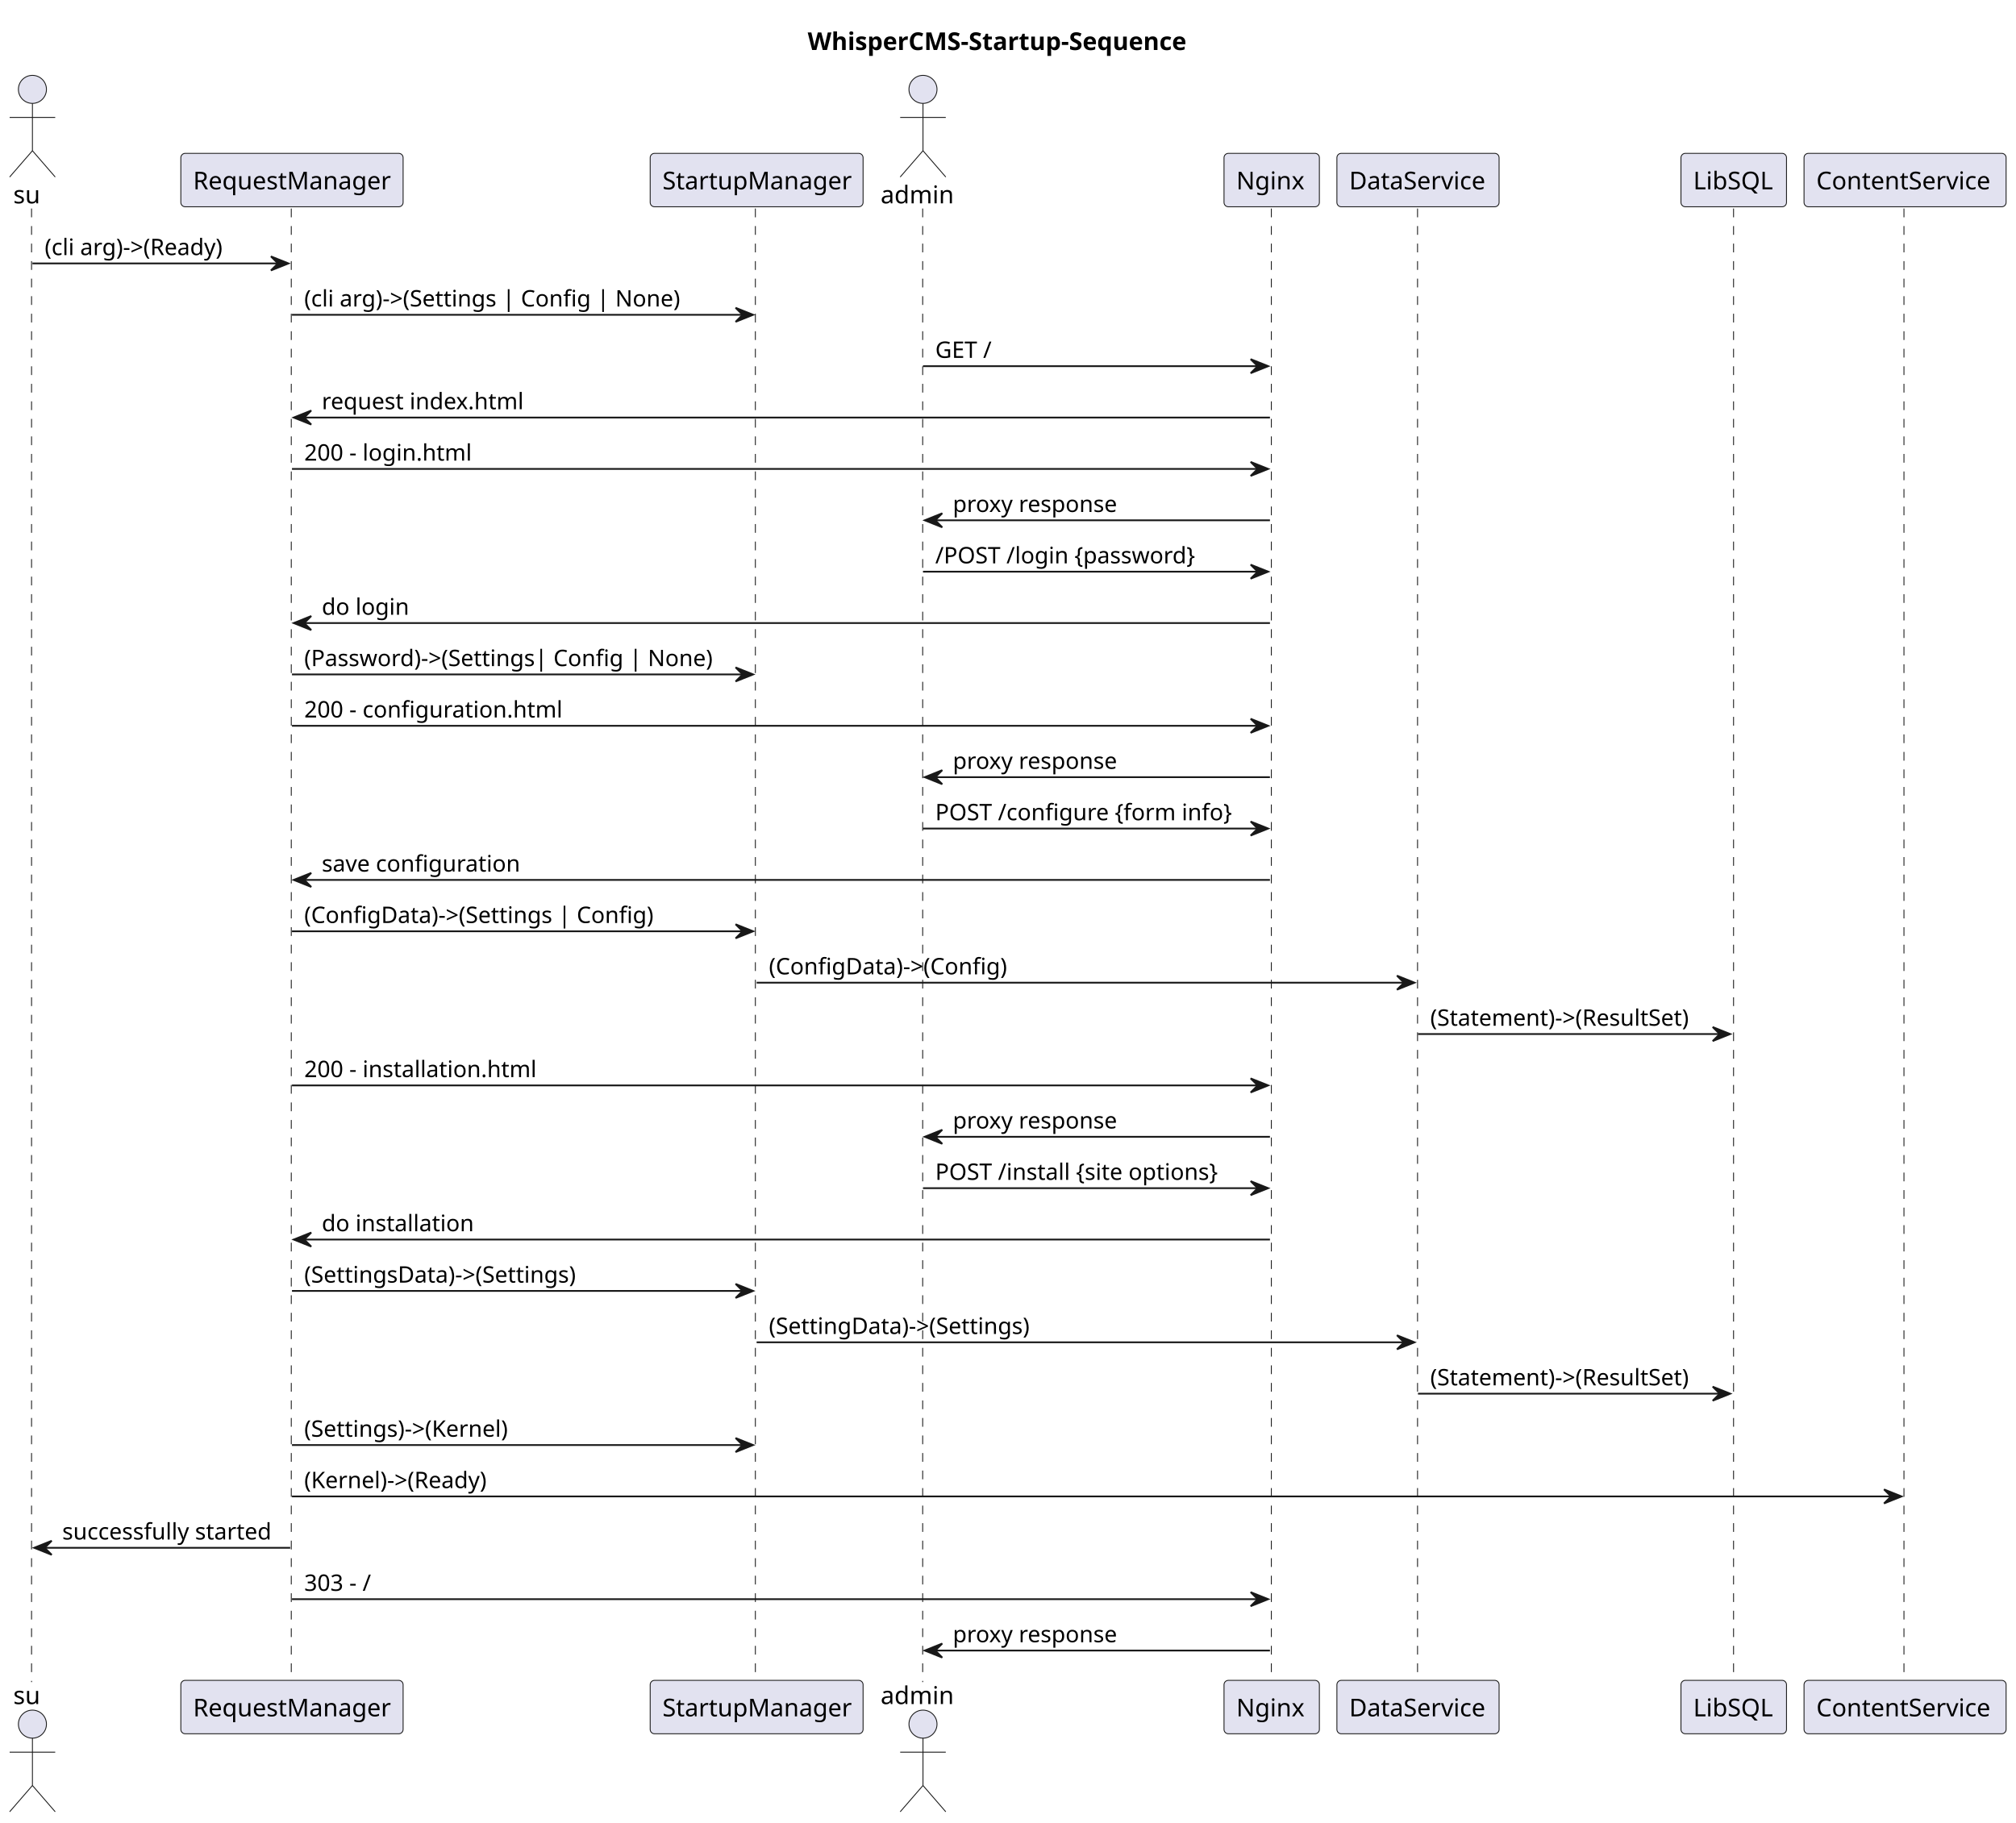
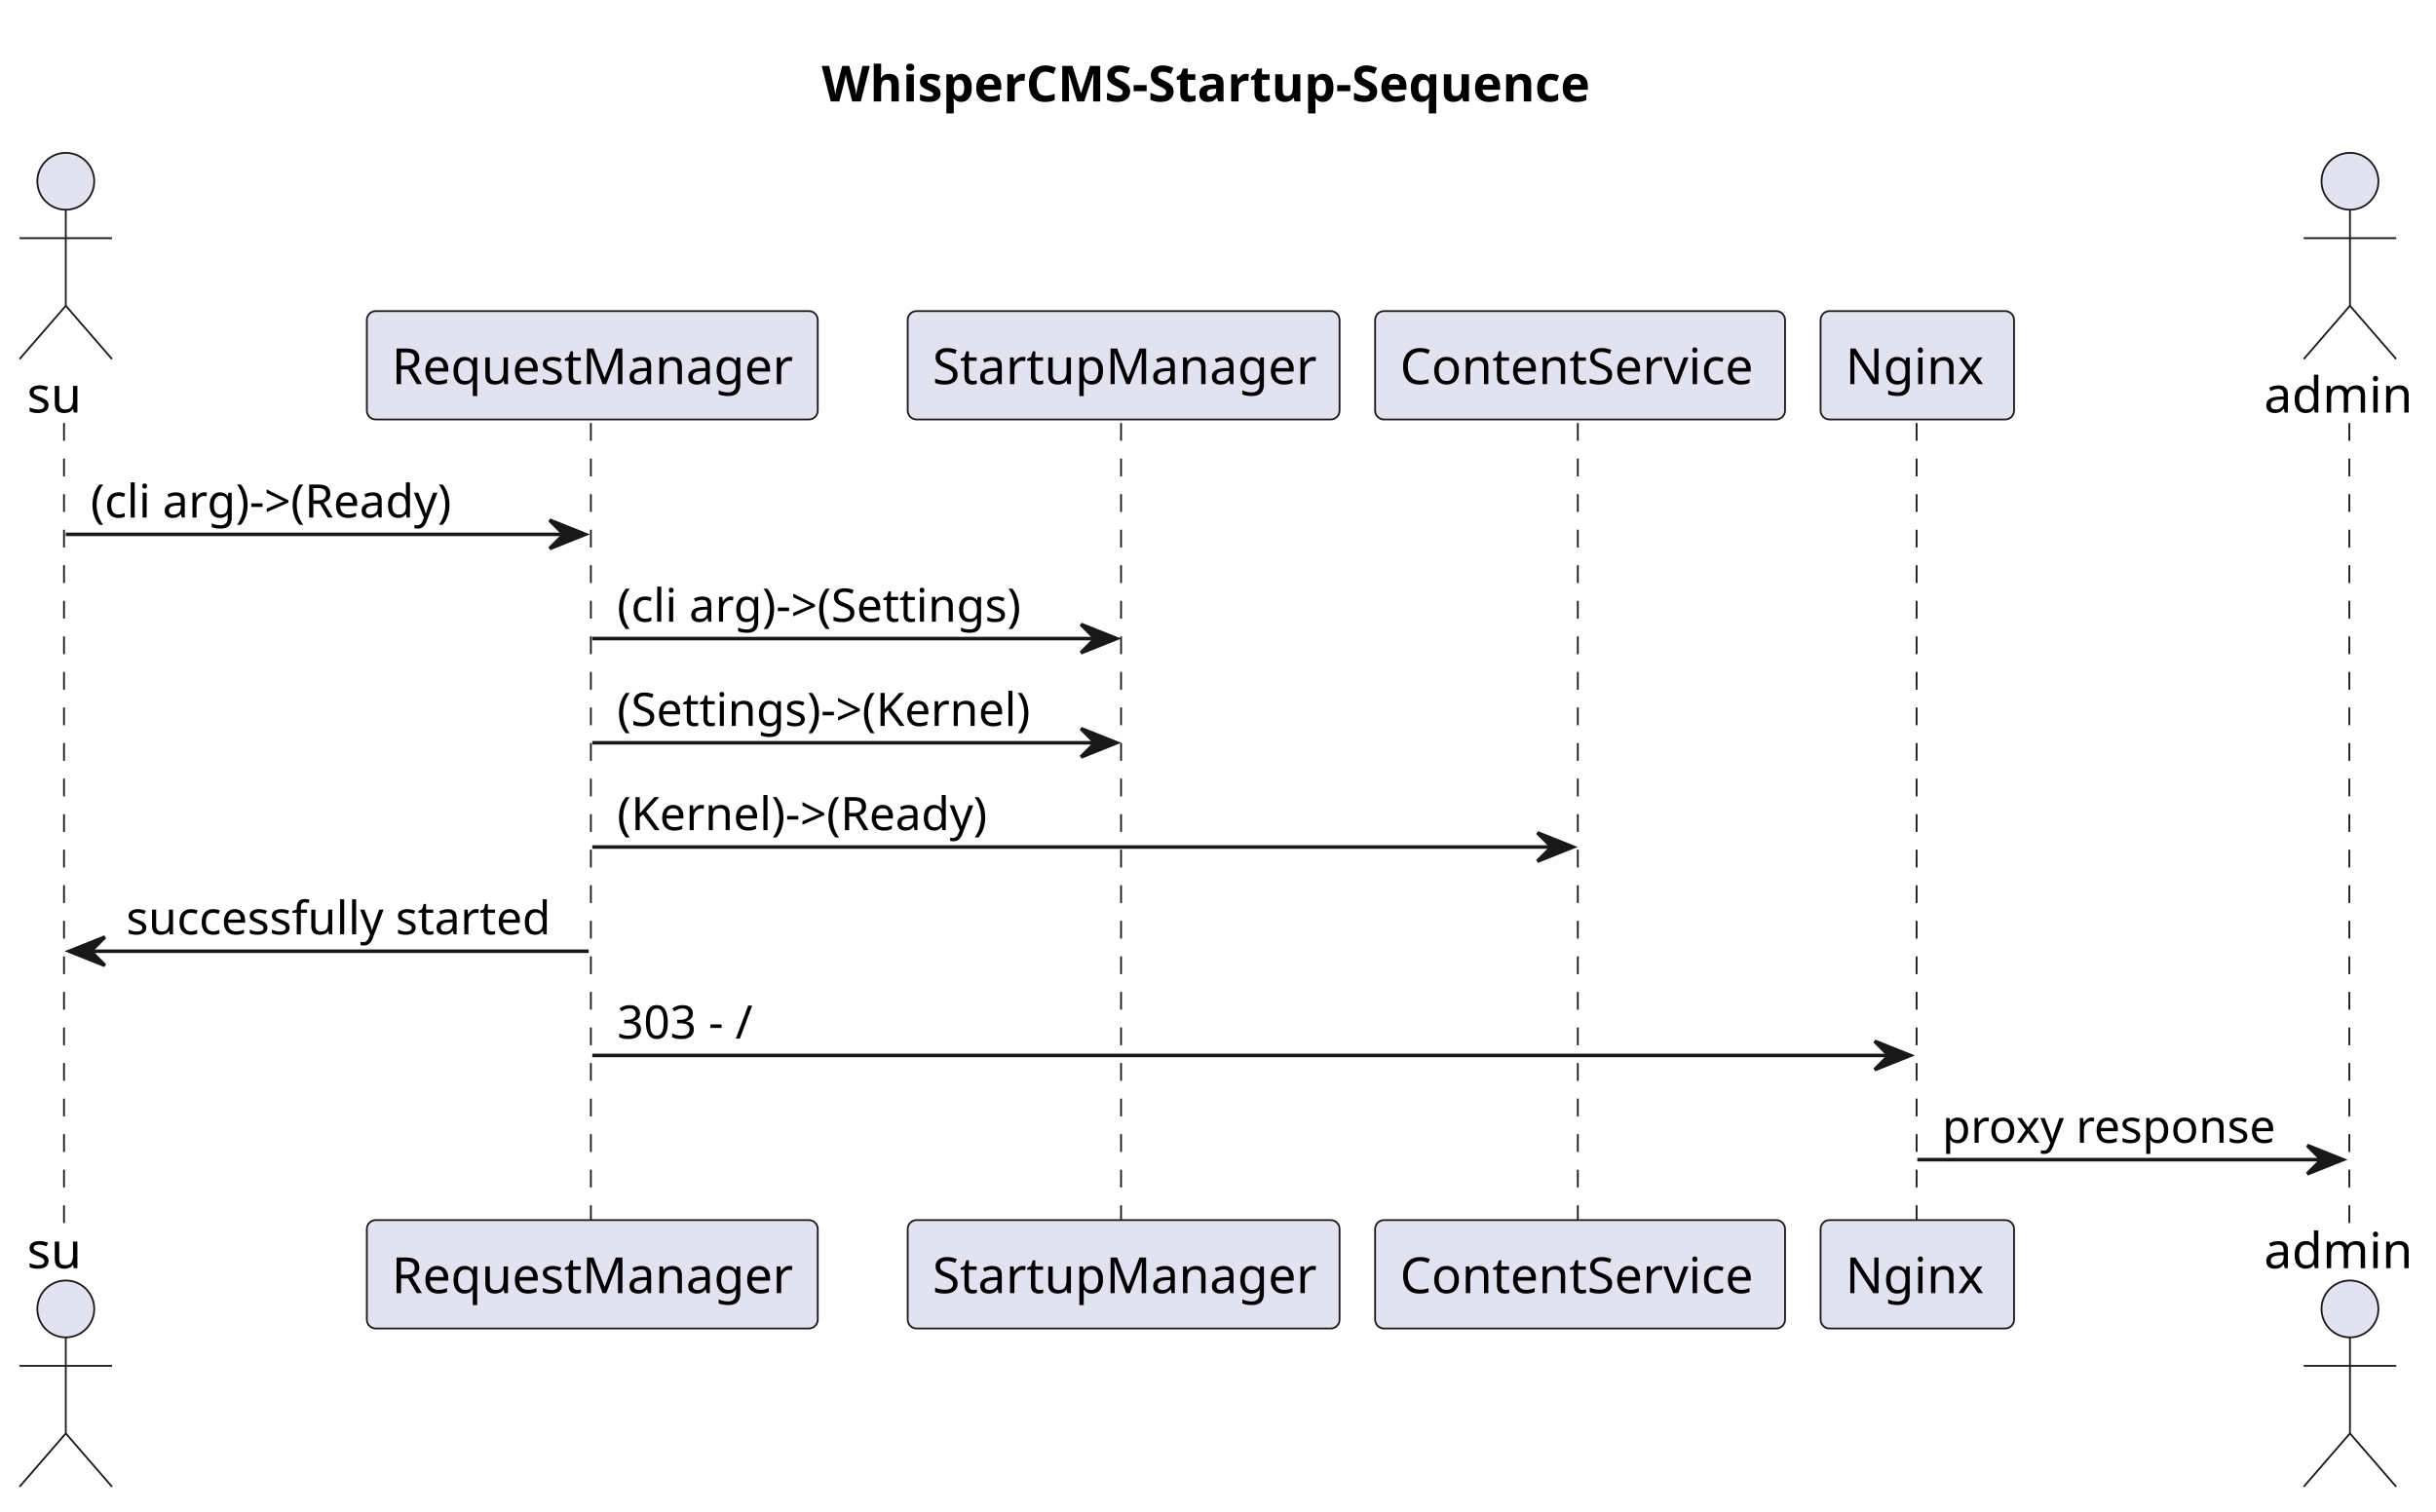
- <svg xmlns="http://www.w3.org/2000/svg" contentStyleType="text/css" data-diagram-type="SEQUENCE" height="1040px" preserveAspectRatio="none" style="width:1150px;height:1040px;background:#FFFFFF;" version="1.1" viewBox="0 0 1150 1040" width="1150px" zoomAndPan="magnify">
+ <svg xmlns="http://www.w3.org/2000/svg" contentStyleType="text/css" data-diagram-type="SEQUENCE" height="425px" preserveAspectRatio="none" style="width:685px;height:425px;background:#FFFFFF;" version="1.1" viewBox="0 0 685 425" width="685px" zoomAndPan="magnify">
  <defs />
  <g>
-     <text fill="#000000" font-family="sans-serif" font-size="14" font-weight="bold" lengthAdjust="spacing" textLength="226.857" x="460.748" y="28.535">WhisperCMS-Startup-Sequence</text>
+     <text fill="#000000" font-family="sans-serif" font-size="14" font-weight="bold" lengthAdjust="spacing" textLength="226.857" x="231.061" y="28.535">WhisperCMS-Startup-Sequence</text>
    <g>
-       <rect fill="#000000" fill-opacity="0" height="840.695" width="8" x="14.5" y="118.977" />
-       <line style="stroke:#181818;stroke-width:0.5;stroke-dasharray:5,5;" x1="18" x2="18" y1="118.977" y2="959.672" />
+       <rect fill="#000000" fill-opacity="0" height="225.174" width="8" x="14.5" y="118.977" />
+       <line style="stroke:#181818;stroke-width:0.5;stroke-dasharray:5,5;" x1="18" x2="18" y1="118.977" y2="344.15" />
    </g>
    <g>
-       <rect fill="#000000" fill-opacity="0" height="840.695" width="8" x="162.552" y="118.977" />
-       <line style="stroke:#181818;stroke-width:0.5;stroke-dasharray:5,5;" x1="166.156" x2="166.156" y1="118.977" y2="959.672" />
+       <rect fill="#000000" fill-opacity="0" height="225.174" width="8" x="162.552" y="118.977" />
+       <line style="stroke:#181818;stroke-width:0.5;stroke-dasharray:5,5;" x1="166.156" x2="166.156" y1="118.977" y2="344.15" />
    </g>
    <g>
-       <rect fill="#000000" fill-opacity="0" height="840.695" width="8" x="427.611" y="118.977" />
-       <line style="stroke:#181818;stroke-width:0.5;stroke-dasharray:5,5;" x1="430.891" x2="430.891" y1="118.977" y2="959.672" />
+       <rect fill="#000000" fill-opacity="0" height="225.174" width="8" x="311.963" y="118.977" />
+       <line style="stroke:#181818;stroke-width:0.5;stroke-dasharray:5,5;" x1="315.243" x2="315.243" y1="118.977" y2="344.15" />
    </g>
    <g>
-       <rect fill="#000000" fill-opacity="0" height="840.695" width="8" x="522.505" y="118.977" />
-       <line style="stroke:#181818;stroke-width:0.5;stroke-dasharray:5,5;" x1="526.331" x2="526.331" y1="118.977" y2="959.672" />
+       <rect fill="#000000" fill-opacity="0" height="225.174" width="8" x="440.317" y="118.977" />
+       <line style="stroke:#181818;stroke-width:0.5;stroke-dasharray:5,5;" x1="443.683" x2="443.683" y1="118.977" y2="344.15" />
    </g>
    <g>
-       <rect fill="#000000" fill-opacity="0" height="840.695" width="8" x="721.421" y="118.977" />
-       <line style="stroke:#181818;stroke-width:0.5;stroke-dasharray:5,5;" x1="725.225" x2="725.225" y1="118.977" y2="959.672" />
+       <rect fill="#000000" fill-opacity="0" height="225.174" width="8" x="535.148" y="118.977" />
+       <line style="stroke:#181818;stroke-width:0.5;stroke-dasharray:5,5;" x1="538.951" x2="538.951" y1="118.977" y2="344.15" />
    </g>
    <g>
-       <rect fill="#000000" fill-opacity="0" height="840.695" width="8" x="804.877" y="118.977" />
-       <line style="stroke:#181818;stroke-width:0.5;stroke-dasharray:5,5;" x1="808.618" x2="808.618" y1="118.977" y2="959.672" />
-     </g>
-     <g>
-       <rect fill="#000000" fill-opacity="0" height="840.695" width="8" x="984.985" y="118.977" />
-       <line style="stroke:#181818;stroke-width:0.5;stroke-dasharray:5,5;" x1="988.883" x2="988.883" y1="118.977" y2="959.672" />
-     </g>
-     <g>
-       <rect fill="#000000" fill-opacity="0" height="840.695" width="8" x="1082.721" y="118.977" />
-       <line style="stroke:#181818;stroke-width:0.5;stroke-dasharray:5,5;" x1="1086.087" x2="1086.087" y1="118.977" y2="959.672" />
+       <rect fill="#000000" fill-opacity="0" height="225.174" width="8" x="656.806" y="118.977" />
+       <line style="stroke:#181818;stroke-width:0.5;stroke-dasharray:5,5;" x1="660.632" x2="660.632" y1="118.977" y2="344.15" />
    </g>
    <g class="participant participant-head" data-participant="2">
      <text fill="#000000" font-family="sans-serif" font-size="14" lengthAdjust="spacing" textLength="15.825" x="7.587" y="116.023">su</text>
      <ellipse cx="18.5" cy="50.988" fill="#E2E2F0" rx="8" ry="8" style="stroke:#181818;stroke-width:0.5;" />
      <path d="M18.5,58.988 L18.5,85.988 M5.5,66.988 L31.5,66.988 M18.5,85.988 L5.5,100.988 M18.5,85.988 L31.5,100.988" fill="none" style="stroke:#181818;stroke-width:0.5;" />
    </g>
    <g class="participant participant-tail" data-participant="2">
-       <text fill="#000000" font-family="sans-serif" font-size="14" lengthAdjust="spacing" textLength="15.825" x="7.587" y="972.207">su</text>
-       <ellipse cx="18.5" cy="983.66" fill="#E2E2F0" rx="8" ry="8" style="stroke:#181818;stroke-width:0.5;" />
-       <path d="M18.5,991.66 L18.5,1018.66 M5.5,999.66 L31.5,999.66 M18.5,1018.66 L5.5,1033.66 M18.5,1018.66 L31.5,1033.66" fill="none" style="stroke:#181818;stroke-width:0.5;" />
+       <text fill="#000000" font-family="sans-serif" font-size="14" lengthAdjust="spacing" textLength="15.825" x="7.587" y="356.685">su</text>
+       <ellipse cx="18.5" cy="368.139" fill="#E2E2F0" rx="8" ry="8" style="stroke:#181818;stroke-width:0.5;" />
+       <path d="M18.5,376.139 L18.5,403.139 M5.5,384.139 L31.5,384.139 M18.5,403.139 L5.5,418.139 M18.5,403.139 L31.5,418.139" fill="none" style="stroke:#181818;stroke-width:0.5;" />
    </g>
    <g class="participant participant-head" data-participant="11">
      <rect fill="#E2E2F0" height="30.488" rx="2.5" ry="2.5" style="stroke:#181818;stroke-width:0.5;" width="126.793" x="103.156" y="87.488" />
      <text fill="#000000" font-family="sans-serif" font-size="14" lengthAdjust="spacing" textLength="112.793" x="110.156" y="108.023">RequestManager</text>
    </g>
    <g class="participant participant-tail" data-participant="11">
-       <rect fill="#E2E2F0" height="30.488" rx="2.5" ry="2.5" style="stroke:#181818;stroke-width:0.5;" width="126.793" x="103.156" y="958.672" />
-       <text fill="#000000" font-family="sans-serif" font-size="14" lengthAdjust="spacing" textLength="112.793" x="110.156" y="979.207">RequestManager</text>
+       <rect fill="#E2E2F0" height="30.488" rx="2.5" ry="2.5" style="stroke:#181818;stroke-width:0.5;" width="126.793" x="103.156" y="343.15" />
+       <text fill="#000000" font-family="sans-serif" font-size="14" lengthAdjust="spacing" textLength="112.793" x="110.156" y="363.685">RequestManager</text>
    </g>
    <g class="participant participant-head" data-participant="10">
-       <rect fill="#E2E2F0" height="30.488" rx="2.5" ry="2.5" style="stroke:#181818;stroke-width:0.5;" width="121.44" x="370.891" y="87.488" />
-       <text fill="#000000" font-family="sans-serif" font-size="14" lengthAdjust="spacing" textLength="107.44" x="377.891" y="108.023">StartupManager</text>
+       <rect fill="#E2E2F0" height="30.488" rx="2.5" ry="2.5" style="stroke:#181818;stroke-width:0.5;" width="121.44" x="255.243" y="87.488" />
+       <text fill="#000000" font-family="sans-serif" font-size="14" lengthAdjust="spacing" textLength="107.44" x="262.243" y="108.023">StartupManager</text>
    </g>
    <g class="participant participant-tail" data-participant="10">
-       <rect fill="#E2E2F0" height="30.488" rx="2.5" ry="2.5" style="stroke:#181818;stroke-width:0.5;" width="121.44" x="370.891" y="958.672" />
-       <text fill="#000000" font-family="sans-serif" font-size="14" lengthAdjust="spacing" textLength="107.44" x="377.891" y="979.207">StartupManager</text>
+       <rect fill="#E2E2F0" height="30.488" rx="2.5" ry="2.5" style="stroke:#181818;stroke-width:0.5;" width="121.44" x="255.243" y="343.15" />
+       <text fill="#000000" font-family="sans-serif" font-size="14" lengthAdjust="spacing" textLength="107.44" x="262.243" y="363.685">StartupManager</text>
+     </g>
+     <g class="participant participant-head" data-participant="8">
+       <rect fill="#E2E2F0" height="30.488" rx="2.5" ry="2.5" style="stroke:#181818;stroke-width:0.5;" width="115.268" x="386.683" y="87.488" />
+       <text fill="#000000" font-family="sans-serif" font-size="14" lengthAdjust="spacing" textLength="101.268" x="393.683" y="108.023">ContentService</text>
+     </g>
+     <g class="participant participant-tail" data-participant="8">
+       <rect fill="#E2E2F0" height="30.488" rx="2.5" ry="2.5" style="stroke:#181818;stroke-width:0.5;" width="115.268" x="386.683" y="343.15" />
+       <text fill="#000000" font-family="sans-serif" font-size="14" lengthAdjust="spacing" textLength="101.268" x="393.683" y="363.685">ContentService</text>
+     </g>
+     <g class="participant participant-head" data-participant="39">
+       <rect fill="#E2E2F0" height="30.488" rx="2.5" ry="2.5" style="stroke:#181818;stroke-width:0.5;" width="54.394" x="511.951" y="87.488" />
+       <text fill="#000000" font-family="sans-serif" font-size="14" lengthAdjust="spacing" textLength="40.394" x="518.951" y="108.023">Nginx</text>
+     </g>
+     <g class="participant participant-tail" data-participant="39">
+       <rect fill="#E2E2F0" height="30.488" rx="2.5" ry="2.5" style="stroke:#181818;stroke-width:0.5;" width="54.394" x="511.951" y="343.15" />
+       <text fill="#000000" font-family="sans-serif" font-size="14" lengthAdjust="spacing" textLength="40.394" x="518.951" y="363.685">Nginx</text>
    </g>
    <g class="participant participant-head" data-participant="1">
-       <text fill="#000000" font-family="sans-serif" font-size="14" lengthAdjust="spacing" textLength="42.349" x="502.331" y="116.023">admin</text>
-       <ellipse cx="526.505" cy="50.988" fill="#E2E2F0" rx="8" ry="8" style="stroke:#181818;stroke-width:0.5;" />
-       <path d="M526.505,58.988 L526.505,85.988 M513.505,66.988 L539.505,66.988 M526.505,85.988 L513.505,100.988 M526.505,85.988 L539.505,100.988" fill="none" style="stroke:#181818;stroke-width:0.5;" />
+       <text fill="#000000" font-family="sans-serif" font-size="14" lengthAdjust="spacing" textLength="42.349" x="636.632" y="116.023">admin</text>
+       <ellipse cx="660.806" cy="50.988" fill="#E2E2F0" rx="8" ry="8" style="stroke:#181818;stroke-width:0.5;" />
+       <path d="M660.806,58.988 L660.806,85.988 M647.806,66.988 L673.806,66.988 M660.806,85.988 L647.806,100.988 M660.806,85.988 L673.806,100.988" fill="none" style="stroke:#181818;stroke-width:0.5;" />
    </g>
    <g class="participant participant-tail" data-participant="1">
-       <text fill="#000000" font-family="sans-serif" font-size="14" lengthAdjust="spacing" textLength="42.349" x="502.331" y="972.207">admin</text>
-       <ellipse cx="526.505" cy="983.66" fill="#E2E2F0" rx="8" ry="8" style="stroke:#181818;stroke-width:0.5;" />
-       <path d="M526.505,991.66 L526.505,1018.66 M513.505,999.66 L539.505,999.66 M526.505,1018.66 L513.505,1033.66 M526.505,1018.66 L539.505,1033.66" fill="none" style="stroke:#181818;stroke-width:0.5;" />
-     </g>
-     <g class="participant participant-head" data-participant="39">
-       <rect fill="#E2E2F0" height="30.488" rx="2.5" ry="2.5" style="stroke:#181818;stroke-width:0.5;" width="54.394" x="698.225" y="87.488" />
-       <text fill="#000000" font-family="sans-serif" font-size="14" lengthAdjust="spacing" textLength="40.394" x="705.225" y="108.023">Nginx</text>
-     </g>
-     <g class="participant participant-tail" data-participant="39">
-       <rect fill="#E2E2F0" height="30.488" rx="2.5" ry="2.5" style="stroke:#181818;stroke-width:0.5;" width="54.394" x="698.225" y="958.672" />
-       <text fill="#000000" font-family="sans-serif" font-size="14" lengthAdjust="spacing" textLength="40.394" x="705.225" y="979.207">Nginx</text>
-     </g>
-     <g class="participant participant-head" data-participant="9">
-       <rect fill="#E2E2F0" height="30.488" rx="2.5" ry="2.5" style="stroke:#181818;stroke-width:0.5;" width="92.518" x="762.618" y="87.488" />
-       <text fill="#000000" font-family="sans-serif" font-size="14" lengthAdjust="spacing" textLength="78.518" x="769.618" y="108.023">DataService</text>
-     </g>
-     <g class="participant participant-tail" data-participant="9">
-       <rect fill="#E2E2F0" height="30.488" rx="2.5" ry="2.5" style="stroke:#181818;stroke-width:0.5;" width="92.518" x="762.618" y="958.672" />
-       <text fill="#000000" font-family="sans-serif" font-size="14" lengthAdjust="spacing" textLength="78.518" x="769.618" y="979.207">DataService</text>
-     </g>
-     <g class="participant participant-head" data-participant="47">
-       <rect fill="#E2E2F0" height="30.488" rx="2.5" ry="2.5" style="stroke:#181818;stroke-width:0.5;" width="60.204" x="958.883" y="87.488" />
-       <text fill="#000000" font-family="sans-serif" font-size="14" lengthAdjust="spacing" textLength="46.204" x="965.883" y="108.023">LibSQL</text>
-     </g>
-     <g class="participant participant-tail" data-participant="47">
-       <rect fill="#E2E2F0" height="30.488" rx="2.5" ry="2.5" style="stroke:#181818;stroke-width:0.5;" width="60.204" x="958.883" y="958.672" />
-       <text fill="#000000" font-family="sans-serif" font-size="14" lengthAdjust="spacing" textLength="46.204" x="965.883" y="979.207">LibSQL</text>
-     </g>
-     <g class="participant participant-head" data-participant="8">
-       <rect fill="#E2E2F0" height="30.488" rx="2.5" ry="2.5" style="stroke:#181818;stroke-width:0.5;" width="115.268" x="1029.087" y="87.488" />
-       <text fill="#000000" font-family="sans-serif" font-size="14" lengthAdjust="spacing" textLength="101.268" x="1036.087" y="108.023">ContentService</text>
-     </g>
-     <g class="participant participant-tail" data-participant="8">
-       <rect fill="#E2E2F0" height="30.488" rx="2.5" ry="2.5" style="stroke:#181818;stroke-width:0.5;" width="115.268" x="1029.087" y="958.672" />
-       <text fill="#000000" font-family="sans-serif" font-size="14" lengthAdjust="spacing" textLength="101.268" x="1036.087" y="979.207">ContentService</text>
+       <text fill="#000000" font-family="sans-serif" font-size="14" lengthAdjust="spacing" textLength="42.349" x="636.632" y="356.685">admin</text>
+       <ellipse cx="660.806" cy="368.139" fill="#E2E2F0" rx="8" ry="8" style="stroke:#181818;stroke-width:0.5;" />
+       <path d="M660.806,376.139 L660.806,403.139 M647.806,384.139 L673.806,384.139 M660.806,403.139 L647.806,418.139 M660.806,403.139 L673.806,418.139" fill="none" style="stroke:#181818;stroke-width:0.5;" />
    </g>
    <g class="message" data-participant-1="2" data-participant-2="11">
      <polygon fill="#181818" points="154.552,146.287,164.552,150.287,154.552,154.287,158.552,150.287" style="stroke:#181818;stroke-width:1;" />
      <line style="stroke:#181818;stroke-width:1;" x1="18.5" x2="160.552" y1="150.287" y2="150.287" />
      <text fill="#000000" font-family="sans-serif" font-size="13" lengthAdjust="spacing" textLength="111.274" x="25.5" y="145.545">(cli arg)-&gt;(Ready)</text>
    </g>
    <g class="message" data-participant-1="11" data-participant-2="10">
-       <polygon fill="#181818" points="419.611,175.598,429.611,179.598,419.611,183.598,423.611,179.598" style="stroke:#181818;stroke-width:1;" />
-       <line style="stroke:#181818;stroke-width:1;" x1="166.552" x2="425.611" y1="179.598" y2="179.598" />
-       <text fill="#000000" font-family="sans-serif" font-size="13" lengthAdjust="spacing" textLength="224.942" x="173.552" y="174.856">(cli arg)-&gt;(Settings | Config | None)</text>
+       <polygon fill="#181818" points="303.963,175.598,313.963,179.598,303.963,183.598,307.963,179.598" style="stroke:#181818;stroke-width:1;" />
+       <line style="stroke:#181818;stroke-width:1;" x1="166.552" x2="309.963" y1="179.598" y2="179.598" />
+       <text fill="#000000" font-family="sans-serif" font-size="13" lengthAdjust="spacing" textLength="124.186" x="173.552" y="174.856">(cli arg)-&gt;(Settings)</text>
    </g>
-     <g class="message" data-participant-1="1" data-participant-2="39">
-       <polygon fill="#181818" points="713.421,204.908,723.421,208.908,713.421,212.908,717.421,208.908" style="stroke:#181818;stroke-width:1;" />
-       <line style="stroke:#181818;stroke-width:1;" x1="526.505" x2="719.421" y1="208.908" y2="208.908" />
-       <text fill="#000000" font-family="sans-serif" font-size="13" lengthAdjust="spacing" textLength="35.591" x="533.505" y="204.166">GET /</text>
+     <g class="message" data-participant-1="11" data-participant-2="10">
+       <polygon fill="#181818" points="303.963,204.908,313.963,208.908,303.963,212.908,307.963,208.908" style="stroke:#181818;stroke-width:1;" />
+       <line style="stroke:#181818;stroke-width:1;" x1="166.552" x2="309.963" y1="208.908" y2="208.908" />
+       <text fill="#000000" font-family="sans-serif" font-size="13" lengthAdjust="spacing" textLength="125.411" x="173.552" y="204.166">(Settings)-&gt;(Kernel)</text>
    </g>
-     <g class="message" data-participant-1="39" data-participant-2="11">
-       <polygon fill="#181818" points="177.552,234.219,167.552,238.219,177.552,242.219,173.552,238.219" style="stroke:#181818;stroke-width:1;" />
-       <line style="stroke:#181818;stroke-width:1;" x1="171.552" x2="724.421" y1="238.219" y2="238.219" />
-       <text fill="#000000" font-family="sans-serif" font-size="13" lengthAdjust="spacing" textLength="119.818" x="183.552" y="233.477">request index.html</text>
+     <g class="message" data-participant-1="11" data-participant-2="8">
+       <polygon fill="#181818" points="432.317,234.219,442.317,238.219,432.317,242.219,436.317,238.219" style="stroke:#181818;stroke-width:1;" />
+       <line style="stroke:#181818;stroke-width:1;" x1="166.552" x2="438.317" y1="238.219" y2="238.219" />
+       <text fill="#000000" font-family="sans-serif" font-size="13" lengthAdjust="spacing" textLength="112.499" x="173.552" y="233.477">(Kernel)-&gt;(Ready)</text>
+     </g>
+     <g class="message" data-participant-1="11" data-participant-2="2">
+       <polygon fill="#181818" points="29.5,263.529,19.5,267.529,29.5,271.529,25.5,267.529" style="stroke:#181818;stroke-width:1;" />
+       <line style="stroke:#181818;stroke-width:1;" x1="23.5" x2="165.552" y1="267.529" y2="267.529" />
+       <text fill="#000000" font-family="sans-serif" font-size="13" lengthAdjust="spacing" textLength="124.052" x="35.5" y="262.787">successfully started</text>
    </g>
    <g class="message" data-participant-1="11" data-participant-2="39">
-       <polygon fill="#181818" points="713.421,263.529,723.421,267.529,713.421,271.529,717.421,267.529" style="stroke:#181818;stroke-width:1;" />
-       <line style="stroke:#181818;stroke-width:1;" x1="166.552" x2="719.421" y1="267.529" y2="267.529" />
-       <text fill="#000000" font-family="sans-serif" font-size="13" lengthAdjust="spacing" textLength="105.022" x="173.552" y="262.787">200 - login.html</text>
+       <polygon fill="#181818" points="527.148,292.84,537.148,296.84,527.148,300.84,531.148,296.84" style="stroke:#181818;stroke-width:1;" />
+       <line style="stroke:#181818;stroke-width:1;" x1="166.552" x2="533.148" y1="296.84" y2="296.84" />
+       <text fill="#000000" font-family="sans-serif" font-size="13" lengthAdjust="spacing" textLength="47.227" x="173.552" y="292.098">303 - /</text>
    </g>
    <g class="message" data-participant-1="39" data-participant-2="1">
-       <polygon fill="#181818" points="537.505,292.84,527.505,296.84,537.505,300.84,533.505,296.84" style="stroke:#181818;stroke-width:1;" />
-       <line style="stroke:#181818;stroke-width:1;" x1="531.505" x2="724.421" y1="296.84" y2="296.84" />
-       <text fill="#000000" font-family="sans-serif" font-size="13" lengthAdjust="spacing" textLength="97.659" x="543.505" y="292.098">proxy response</text>
-     </g>
-     <g class="message" data-participant-1="1" data-participant-2="39">
-       <polygon fill="#181818" points="713.421,322.15,723.421,326.15,713.421,330.15,717.421,326.15" style="stroke:#181818;stroke-width:1;" />
-       <line style="stroke:#181818;stroke-width:1;" x1="526.505" x2="719.421" y1="326.15" y2="326.15" />
-       <text fill="#000000" font-family="sans-serif" font-size="13" lengthAdjust="spacing" textLength="154.616" x="533.505" y="321.408">/POST /login {password}</text>
-     </g>
-     <g class="message" data-participant-1="39" data-participant-2="11">
-       <polygon fill="#181818" points="177.552,351.461,167.552,355.461,177.552,359.461,173.552,355.461" style="stroke:#181818;stroke-width:1;" />
-       <line style="stroke:#181818;stroke-width:1;" x1="171.552" x2="724.421" y1="355.461" y2="355.461" />
-       <text fill="#000000" font-family="sans-serif" font-size="13" lengthAdjust="spacing" textLength="51.956" x="183.552" y="350.719">do login</text>
-     </g>
-     <g class="message" data-participant-1="11" data-participant-2="10">
-       <polygon fill="#181818" points="419.611,380.772,429.611,384.772,419.611,388.772,423.611,384.772" style="stroke:#181818;stroke-width:1;" />
-       <line style="stroke:#181818;stroke-width:1;" x1="166.552" x2="425.611" y1="384.772" y2="384.772" />
-       <text fill="#000000" font-family="sans-serif" font-size="13" lengthAdjust="spacing" textLength="241.059" x="173.552" y="380.029">(Password)-&gt;(Settings| Config | None)</text>
-     </g>
-     <g class="message" data-participant-1="11" data-participant-2="39">
-       <polygon fill="#181818" points="713.421,410.082,723.421,414.082,713.421,418.082,717.421,414.082" style="stroke:#181818;stroke-width:1;" />
-       <line style="stroke:#181818;stroke-width:1;" x1="166.552" x2="719.421" y1="414.082" y2="414.082" />
-       <text fill="#000000" font-family="sans-serif" font-size="13" lengthAdjust="spacing" textLength="157.942" x="173.552" y="409.34">200 - configuration.html</text>
-     </g>
-     <g class="message" data-participant-1="39" data-participant-2="1">
-       <polygon fill="#181818" points="537.505,439.393,527.505,443.393,537.505,447.393,533.505,443.393" style="stroke:#181818;stroke-width:1;" />
-       <line style="stroke:#181818;stroke-width:1;" x1="531.505" x2="724.421" y1="443.393" y2="443.393" />
-       <text fill="#000000" font-family="sans-serif" font-size="13" lengthAdjust="spacing" textLength="97.659" x="543.505" y="438.65">proxy response</text>
-     </g>
-     <g class="message" data-participant-1="1" data-participant-2="39">
-       <polygon fill="#181818" points="713.421,468.703,723.421,472.703,713.421,476.703,717.421,472.703" style="stroke:#181818;stroke-width:1;" />
-       <line style="stroke:#181818;stroke-width:1;" x1="526.505" x2="719.421" y1="472.703" y2="472.703" />
-       <text fill="#000000" font-family="sans-serif" font-size="13" lengthAdjust="spacing" textLength="174.916" x="533.505" y="467.961">POST /configure {form info}</text>
-     </g>
-     <g class="message" data-participant-1="39" data-participant-2="11">
-       <polygon fill="#181818" points="177.552,498.014,167.552,502.014,177.552,506.014,173.552,502.014" style="stroke:#181818;stroke-width:1;" />
-       <line style="stroke:#181818;stroke-width:1;" x1="171.552" x2="724.421" y1="502.014" y2="502.014" />
-       <text fill="#000000" font-family="sans-serif" font-size="13" lengthAdjust="spacing" textLength="116.486" x="183.552" y="497.272">save configuration</text>
-     </g>
-     <g class="message" data-participant-1="11" data-participant-2="10">
-       <polygon fill="#181818" points="419.611,527.324,429.611,531.324,419.611,535.324,423.611,531.324" style="stroke:#181818;stroke-width:1;" />
-       <line style="stroke:#181818;stroke-width:1;" x1="166.552" x2="425.611" y1="531.324" y2="531.324" />
-       <text fill="#000000" font-family="sans-serif" font-size="13" lengthAdjust="spacing" textLength="210.717" x="173.552" y="526.582">(ConfigData)-&gt;(Settings | Config)</text>
-     </g>
-     <g class="message" data-participant-1="10" data-participant-2="9">
-       <polygon fill="#181818" points="796.877,556.635,806.877,560.635,796.877,564.635,800.877,560.635" style="stroke:#181818;stroke-width:1;" />
-       <line style="stroke:#181818;stroke-width:1;" x1="431.611" x2="802.877" y1="560.635" y2="560.635" />
-       <text fill="#000000" font-family="sans-serif" font-size="13" lengthAdjust="spacing" textLength="147.107" x="438.611" y="555.893">(ConfigData)-&gt;(Config)</text>
-     </g>
-     <g class="message" data-participant-1="9" data-participant-2="47">
-       <polygon fill="#181818" points="976.985,585.945,986.985,589.945,976.985,593.945,980.985,589.945" style="stroke:#181818;stroke-width:1;" />
-       <line style="stroke:#181818;stroke-width:1;" x1="808.877" x2="982.985" y1="589.945" y2="589.945" />
-       <text fill="#000000" font-family="sans-serif" font-size="13" lengthAdjust="spacing" textLength="156.108" x="815.877" y="585.203">(Statement)-&gt;(ResultSet)</text>
-     </g>
-     <g class="message" data-participant-1="11" data-participant-2="39">
-       <polygon fill="#181818" points="713.421,615.256,723.421,619.256,713.421,623.256,717.421,619.256" style="stroke:#181818;stroke-width:1;" />
-       <line style="stroke:#181818;stroke-width:1;" x1="166.552" x2="719.421" y1="619.256" y2="619.256" />
-       <text fill="#000000" font-family="sans-serif" font-size="13" lengthAdjust="spacing" textLength="143.209" x="173.552" y="614.514">200 - installation.html</text>
-     </g>
-     <g class="message" data-participant-1="39" data-participant-2="1">
-       <polygon fill="#181818" points="537.505,644.566,527.505,648.566,537.505,652.566,533.505,648.566" style="stroke:#181818;stroke-width:1;" />
-       <line style="stroke:#181818;stroke-width:1;" x1="531.505" x2="724.421" y1="648.566" y2="648.566" />
-       <text fill="#000000" font-family="sans-serif" font-size="13" lengthAdjust="spacing" textLength="97.659" x="543.505" y="643.824">proxy response</text>
-     </g>
-     <g class="message" data-participant-1="1" data-participant-2="39">
-       <polygon fill="#181818" points="713.421,673.877,723.421,677.877,713.421,681.877,717.421,677.877" style="stroke:#181818;stroke-width:1;" />
-       <line style="stroke:#181818;stroke-width:1;" x1="526.505" x2="719.421" y1="677.877" y2="677.877" />
-       <text fill="#000000" font-family="sans-serif" font-size="13" lengthAdjust="spacing" textLength="168.086" x="533.505" y="673.135">POST /install {site options}</text>
-     </g>
-     <g class="message" data-participant-1="39" data-participant-2="11">
-       <polygon fill="#181818" points="177.552,703.188,167.552,707.188,177.552,711.188,173.552,707.188" style="stroke:#181818;stroke-width:1;" />
-       <line style="stroke:#181818;stroke-width:1;" x1="171.552" x2="724.421" y1="707.188" y2="707.188" />
-       <text fill="#000000" font-family="sans-serif" font-size="13" lengthAdjust="spacing" textLength="90.143" x="183.552" y="702.445">do installation</text>
-     </g>
-     <g class="message" data-participant-1="11" data-participant-2="10">
-       <polygon fill="#181818" points="419.611,732.498,429.611,736.498,419.611,740.498,423.611,736.498" style="stroke:#181818;stroke-width:1;" />
-       <line style="stroke:#181818;stroke-width:1;" x1="166.552" x2="425.611" y1="736.498" y2="736.498" />
-       <text fill="#000000" font-family="sans-serif" font-size="13" lengthAdjust="spacing" textLength="164.779" x="173.552" y="731.756">(SettingsData)-&gt;(Settings)</text>
-     </g>
-     <g class="message" data-participant-1="10" data-participant-2="9">
-       <polygon fill="#181818" points="796.877,761.809,806.877,765.809,796.877,769.809,800.877,765.809" style="stroke:#181818;stroke-width:1;" />
-       <line style="stroke:#181818;stroke-width:1;" x1="431.611" x2="802.877" y1="765.809" y2="765.809" />
-       <text fill="#000000" font-family="sans-serif" font-size="13" lengthAdjust="spacing" textLength="158.152" x="438.611" y="761.066">(SettingData)-&gt;(Settings)</text>
-     </g>
-     <g class="message" data-participant-1="9" data-participant-2="47">
-       <polygon fill="#181818" points="976.985,791.119,986.985,795.119,976.985,799.119,980.985,795.119" style="stroke:#181818;stroke-width:1;" />
-       <line style="stroke:#181818;stroke-width:1;" x1="808.877" x2="982.985" y1="795.119" y2="795.119" />
-       <text fill="#000000" font-family="sans-serif" font-size="13" lengthAdjust="spacing" textLength="156.108" x="815.877" y="790.377">(Statement)-&gt;(ResultSet)</text>
-     </g>
-     <g class="message" data-participant-1="11" data-participant-2="10">
-       <polygon fill="#181818" points="419.611,820.43,429.611,824.43,419.611,828.43,423.611,824.43" style="stroke:#181818;stroke-width:1;" />
-       <line style="stroke:#181818;stroke-width:1;" x1="166.552" x2="425.611" y1="824.43" y2="824.43" />
-       <text fill="#000000" font-family="sans-serif" font-size="13" lengthAdjust="spacing" textLength="125.411" x="173.552" y="819.688">(Settings)-&gt;(Kernel)</text>
-     </g>
-     <g class="message" data-participant-1="11" data-participant-2="8">
-       <polygon fill="#181818" points="1074.721,849.74,1084.721,853.74,1074.721,857.74,1078.721,853.74" style="stroke:#181818;stroke-width:1;" />
-       <line style="stroke:#181818;stroke-width:1;" x1="166.552" x2="1080.721" y1="853.74" y2="853.74" />
-       <text fill="#000000" font-family="sans-serif" font-size="13" lengthAdjust="spacing" textLength="112.499" x="173.552" y="848.998">(Kernel)-&gt;(Ready)</text>
-     </g>
-     <g class="message" data-participant-1="11" data-participant-2="2">
-       <polygon fill="#181818" points="29.5,879.051,19.5,883.051,29.5,887.051,25.5,883.051" style="stroke:#181818;stroke-width:1;" />
-       <line style="stroke:#181818;stroke-width:1;" x1="23.5" x2="165.552" y1="883.051" y2="883.051" />
-       <text fill="#000000" font-family="sans-serif" font-size="13" lengthAdjust="spacing" textLength="124.052" x="35.5" y="878.309">successfully started</text>
-     </g>
-     <g class="message" data-participant-1="11" data-participant-2="39">
-       <polygon fill="#181818" points="713.421,908.361,723.421,912.361,713.421,916.361,717.421,912.361" style="stroke:#181818;stroke-width:1;" />
-       <line style="stroke:#181818;stroke-width:1;" x1="166.552" x2="719.421" y1="912.361" y2="912.361" />
-       <text fill="#000000" font-family="sans-serif" font-size="13" lengthAdjust="spacing" textLength="47.227" x="173.552" y="907.619">303 - /</text>
-     </g>
-     <g class="message" data-participant-1="39" data-participant-2="1">
-       <polygon fill="#181818" points="537.505,937.672,527.505,941.672,537.505,945.672,533.505,941.672" style="stroke:#181818;stroke-width:1;" />
-       <line style="stroke:#181818;stroke-width:1;" x1="531.505" x2="724.421" y1="941.672" y2="941.672" />
-       <text fill="#000000" font-family="sans-serif" font-size="13" lengthAdjust="spacing" textLength="97.659" x="543.505" y="936.93">proxy response</text>
+       <polygon fill="#181818" points="648.806,322.15,658.806,326.15,648.806,330.15,652.806,326.15" style="stroke:#181818;stroke-width:1;" />
+       <line style="stroke:#181818;stroke-width:1;" x1="539.148" x2="654.806" y1="326.15" y2="326.15" />
+       <text fill="#000000" font-family="sans-serif" font-size="13" lengthAdjust="spacing" textLength="97.659" x="546.148" y="321.408">proxy response</text>
    </g>
  </g>
</svg>
